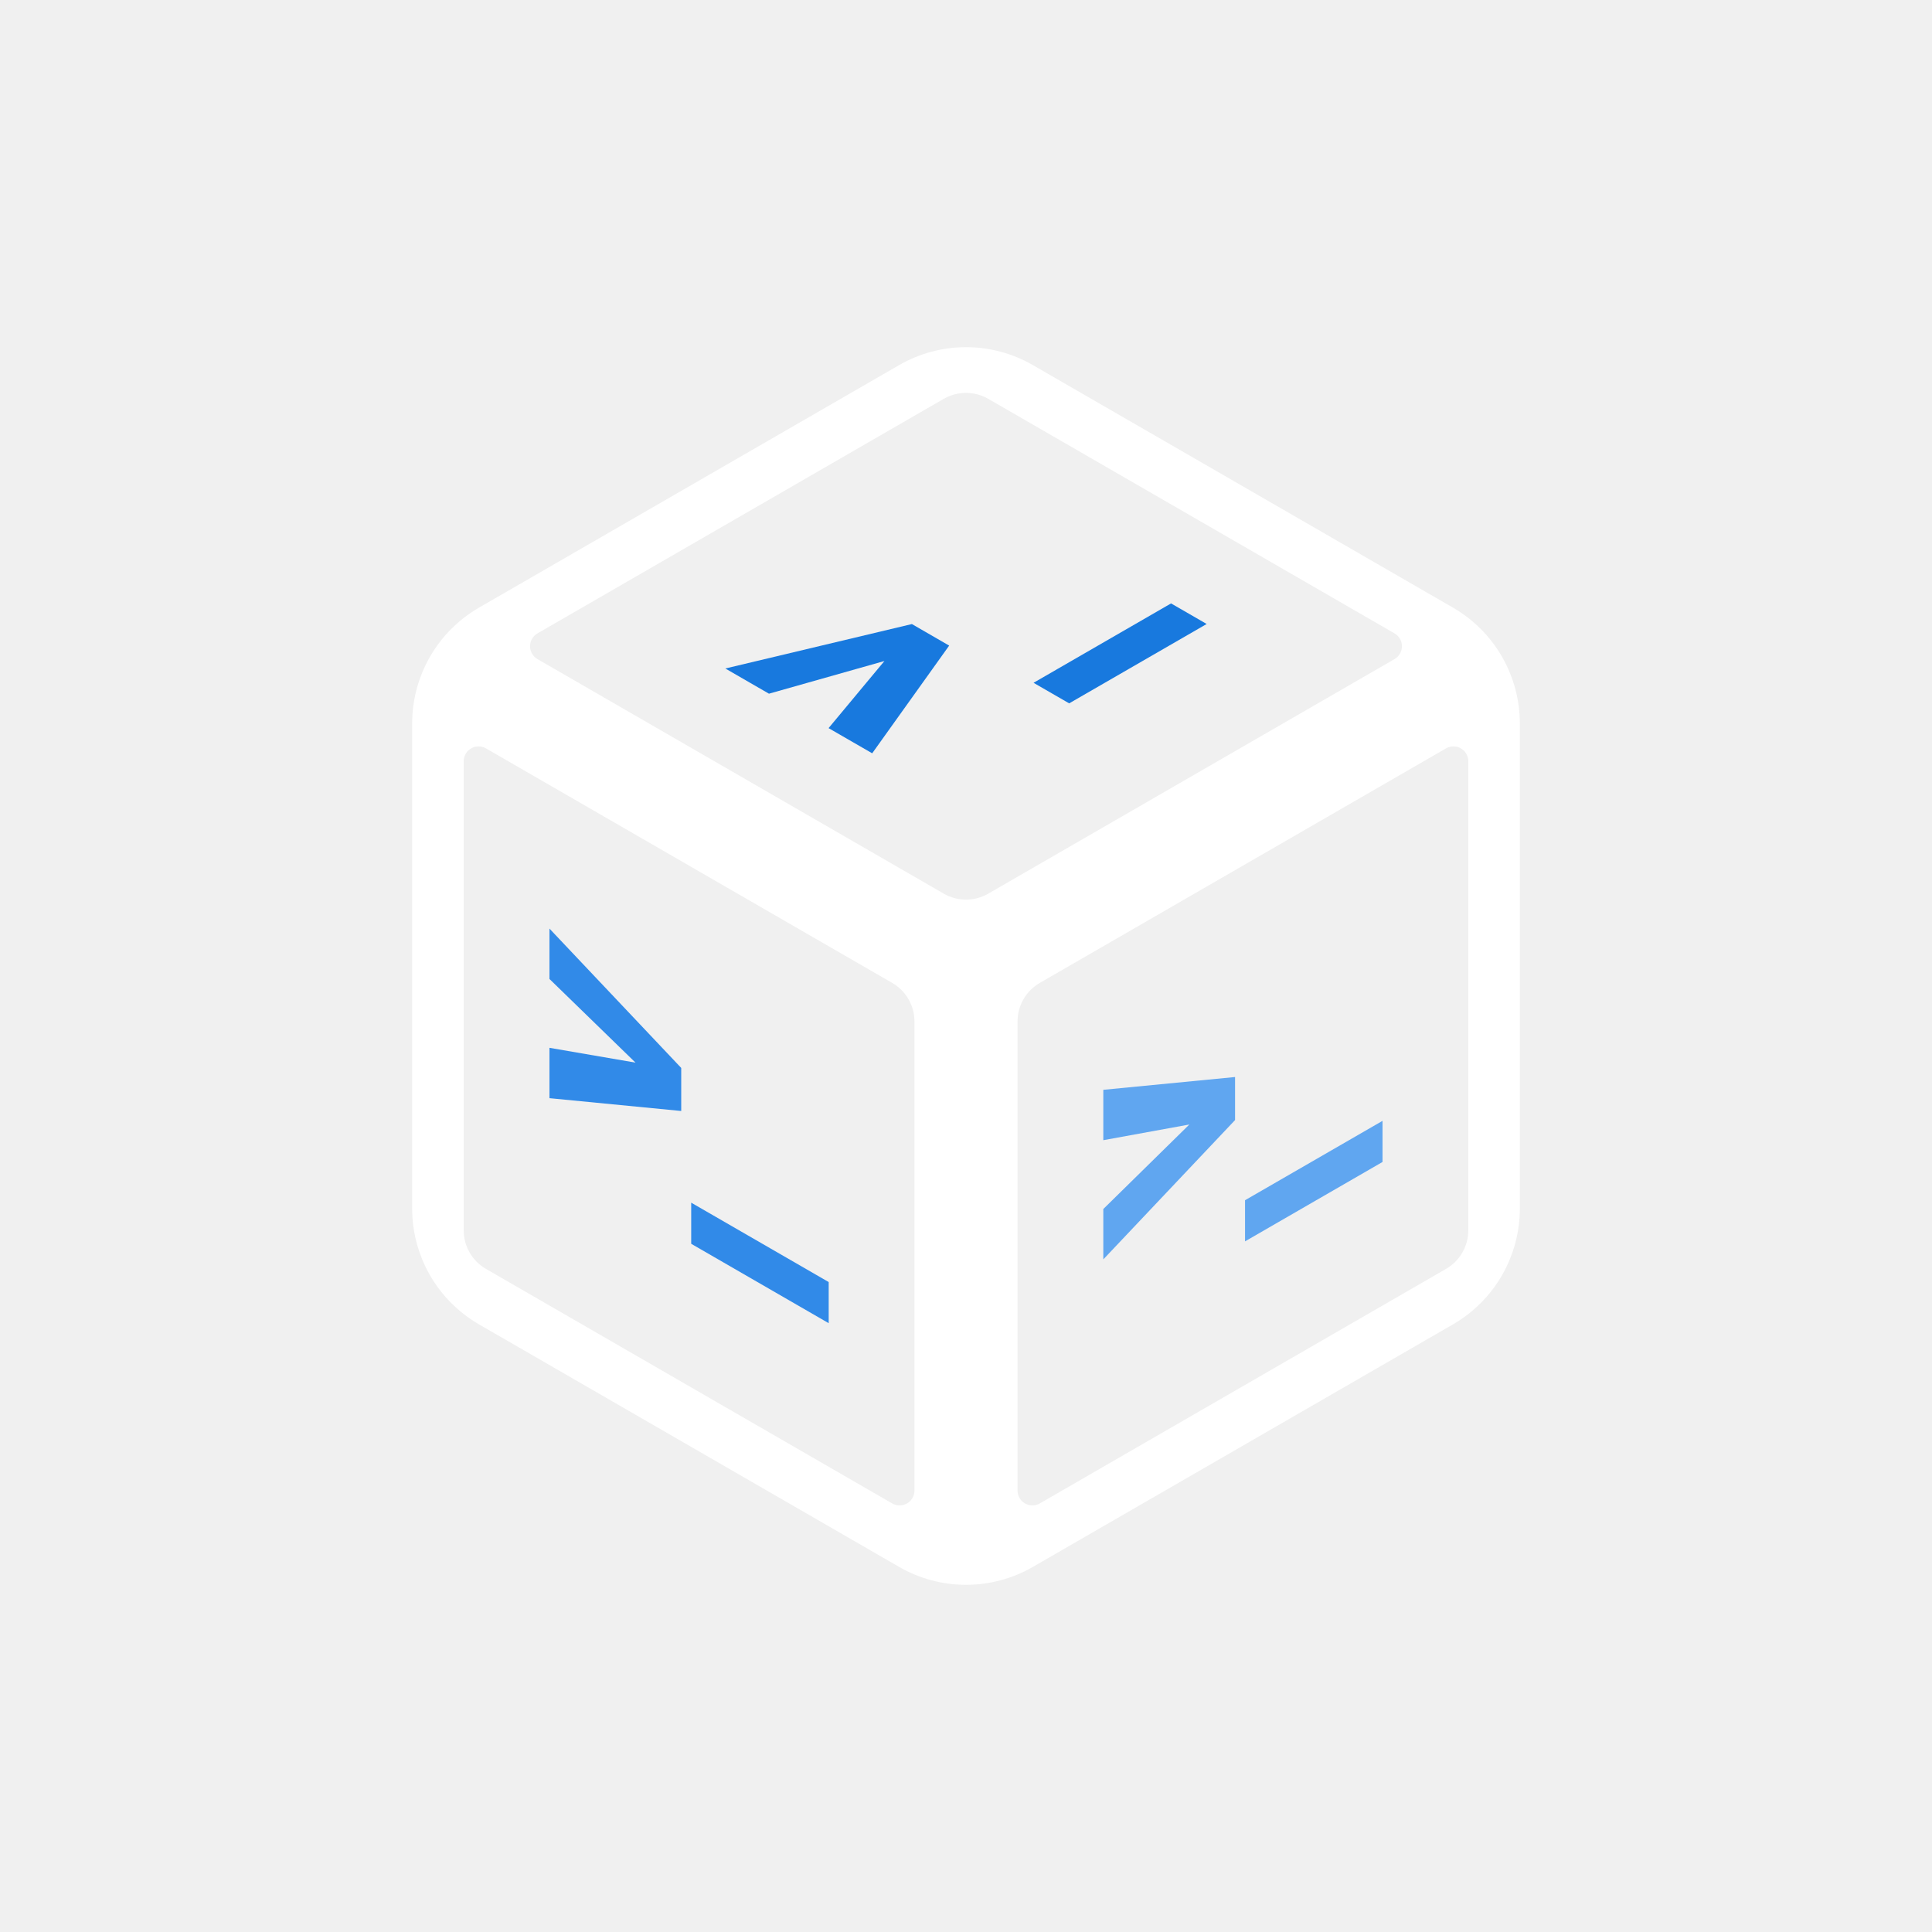
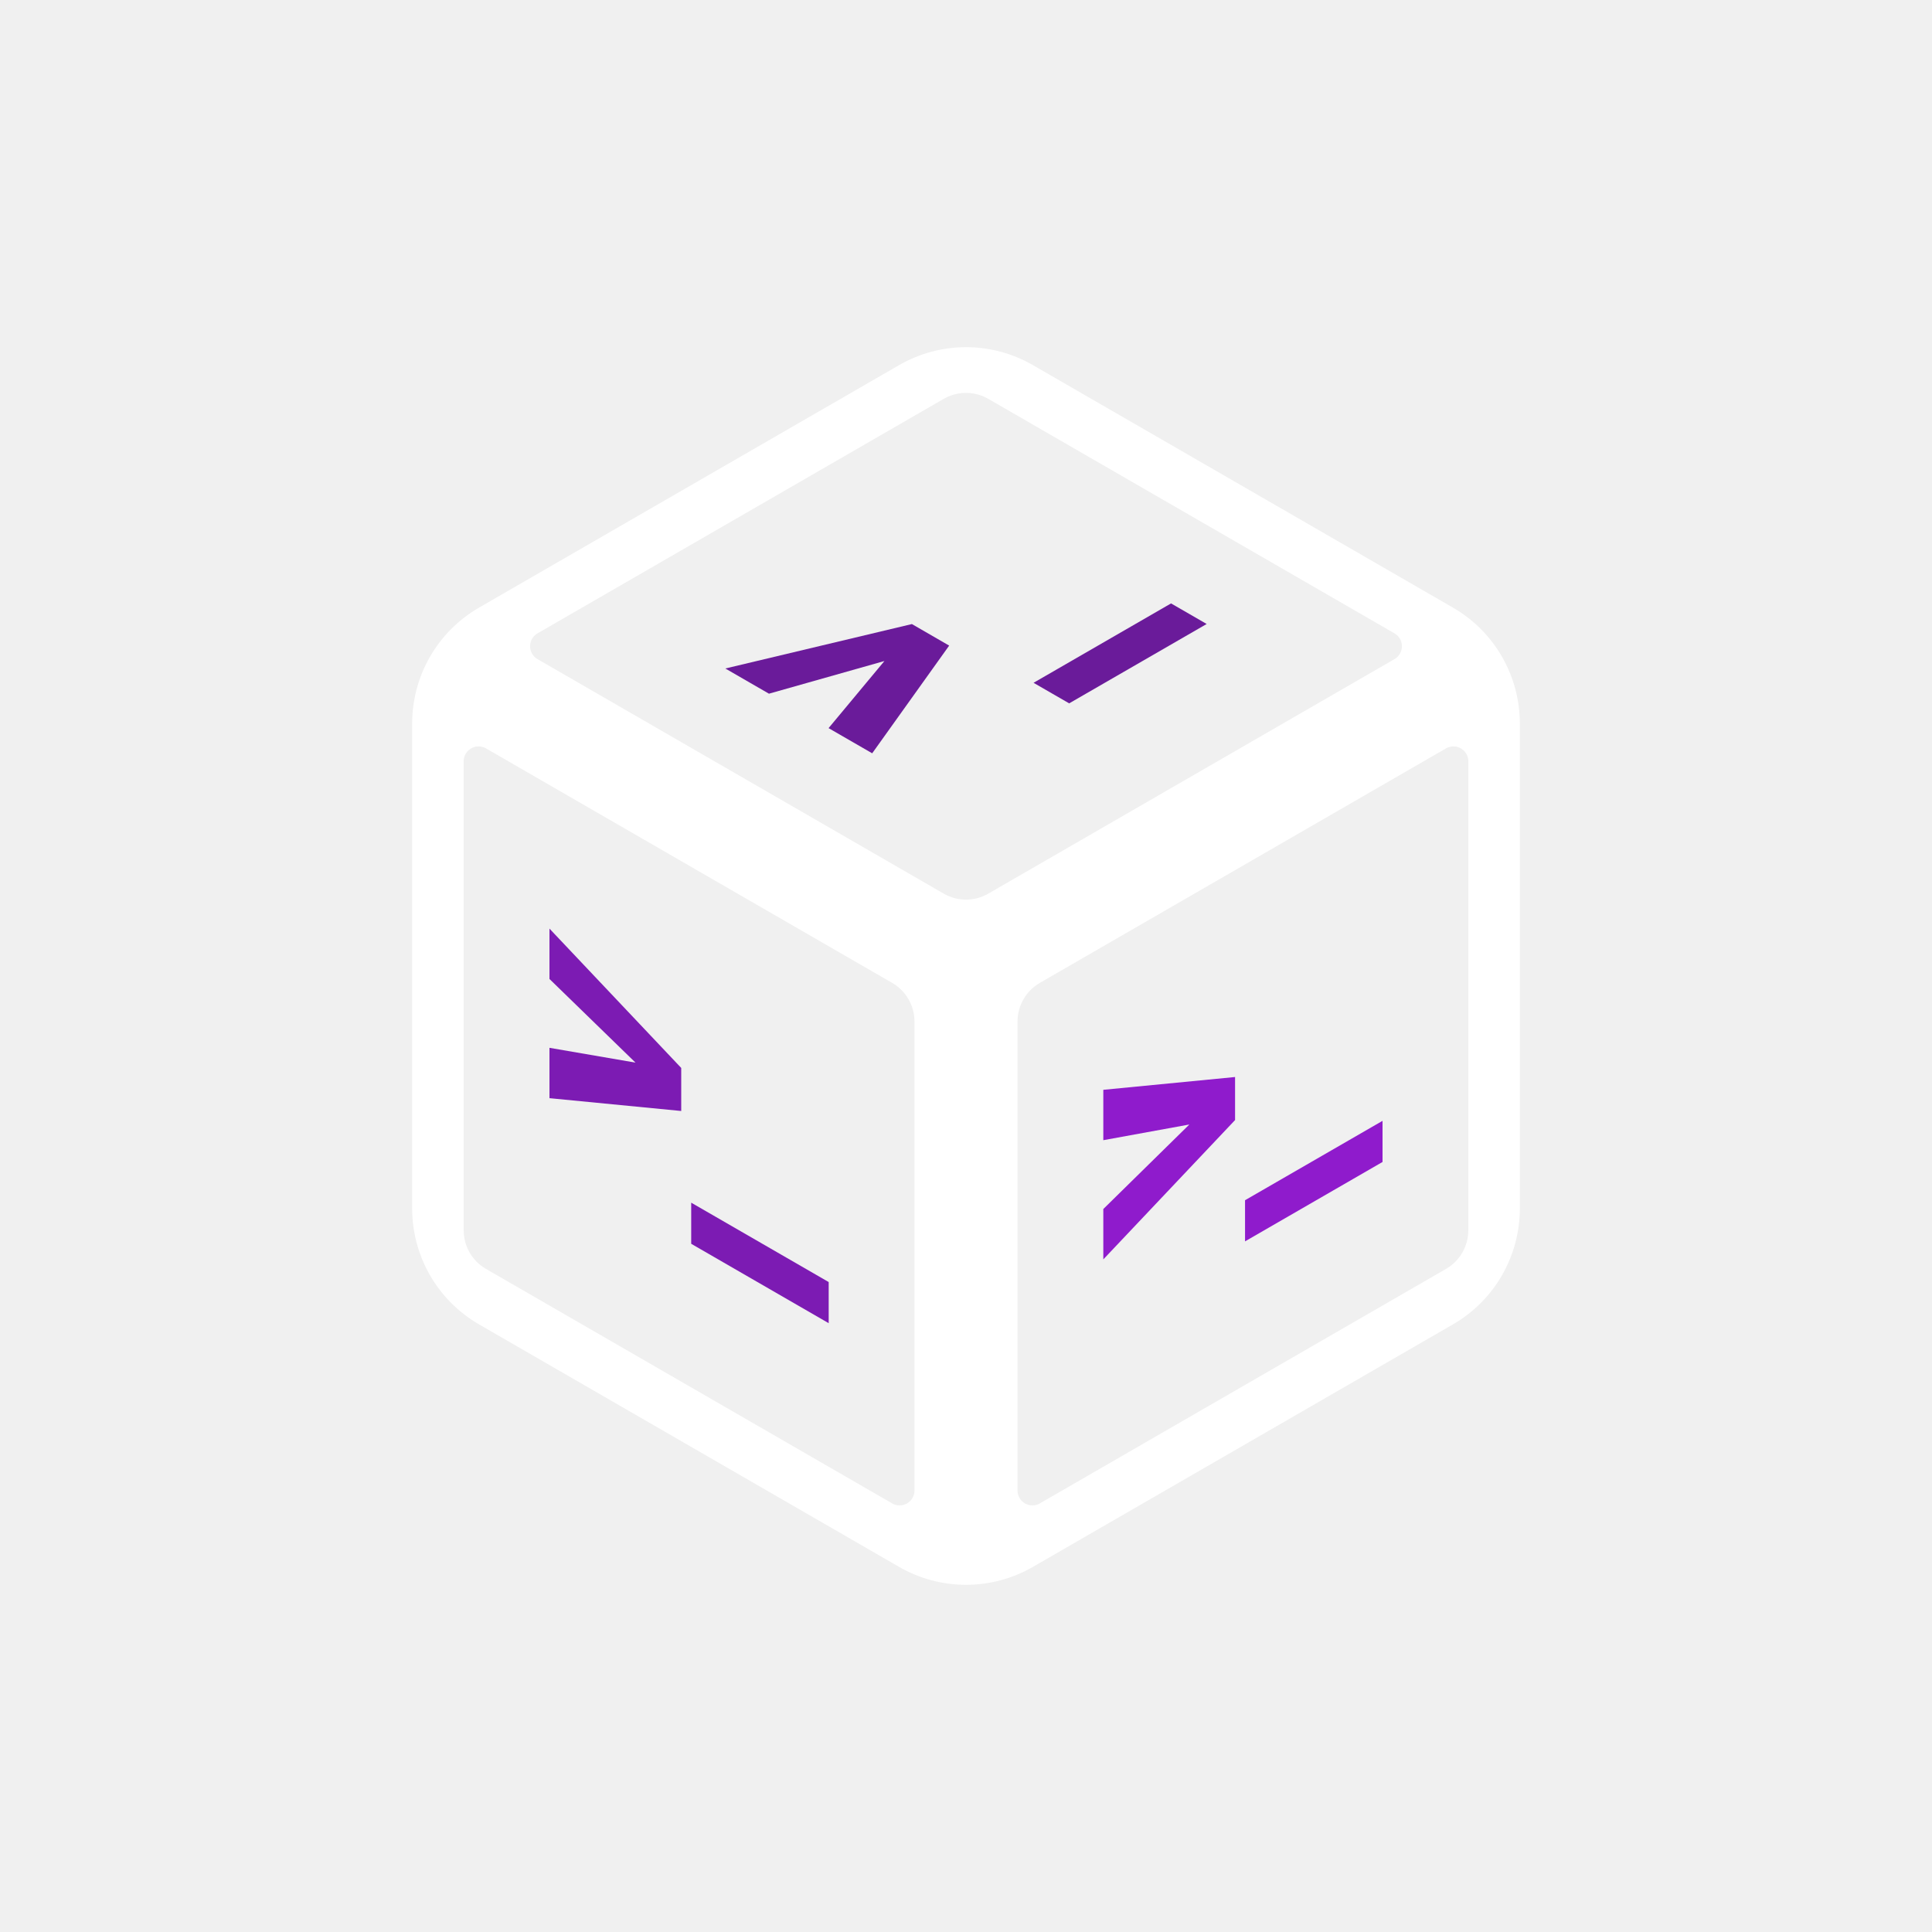
<svg xmlns="http://www.w3.org/2000/svg" width="300" height="300">
  <path d="M-132 51.781a10.392 10.392 0 0 0-5.195 1.393L-169.805 72A10.392 10.392 0 0 0-175 81v37.652a10.392 10.392 0 0 0 5.195 9l32.61 18.827a10.392 10.392 0 0 0 10.39 0l32.61-18.827a10.392 10.392 0 0 0 5.195-9V81a10.392 10.392 0 0 0-5.195-9l-32.61-18.826A10.392 10.392 0 0 0-132 51.78Zm-.602 3.6a3.464 3.464 0 0 1 2.334.412L-98.732 74a1.155 1.155 0 0 1 0 2l-31.536 18.207a3.464 3.464 0 0 1-3.464 0L-165.268 76a1.155 1.155 0 0 1 0-2l31.536-18.207a3.464 3.464 0 0 1 1.13-.412zm-37.443 27.412a1.155 1.155 0 0 1 .777.137l31.536 18.207a3.464 3.464 0 0 1 1.732 3v36.414a1.155 1.155 0 0 1-1.732 1l-31.536-18.207a3.464 3.464 0 0 1-1.732-3V83.93a1.155 1.155 0 0 1 .955-1.137zm76.09 0A1.155 1.155 0 0 1-93 83.93v36.414a3.464 3.464 0 0 1-1.732 3l-31.536 18.207a1.155 1.155 0 0 1-1.732-1v-36.414a3.464 3.464 0 0 1 1.732-3l31.536-18.207a1.155 1.155 0 0 1 .777-.137z" style="fill:#fff;fill-opacity:1;stroke-width:19.861;stroke-linecap:round;stroke-linejoin:round" transform="matrix(2 0 0 2 414 -49.652)" />
-   <g style="font-weight:700;font-size:24px;font-family:Heebo;-inkscape-font-specification:&quot;Heebo Bold&quot;;text-align:center;text-anchor:middle;white-space:pre;shape-inside:url(#rect2729);fill:#60a6f0;fill-opacity:1;stroke-width:12;stroke-linecap:round;stroke-linejoin:round" transform="matrix(2 0 0 2 292.629 -351.256)">
-     <path d="m-60.654 264.152 6.68-1.218-6.68 6.563v3.91l10.23-10.818v-3.342l-10.23.994zm21.679 1.691v-3.193l-10.675 6.163v3.194z" aria-label="&gt;_" style="fill:#60a6f0;fill-opacity:1" />
+   <g style="font-weight:700;font-size:24px;font-family:Heebo;-inkscape-font-specification:&quot;Heebo Bold&quot;;text-align:center;text-anchor:middle;white-space:pre;shape-inside:url(#rect2729);fill:#8f1bcc;fill-opacity:1;stroke-width:12;stroke-linecap:round;stroke-linejoin:round" transform="matrix(2 0 0 2 292.629 -351.256)">
+     <path d="m-60.654 264.152 6.68-1.218-6.68 6.563v3.91l10.23-10.818v-3.342l-10.23.994zm21.679 1.691v-3.193l-10.675 6.163v3.194z" aria-label="&gt;_" style="fill:#8f1bcc;fill-opacity:1" />
  </g>
-   <g style="font-weight:700;font-size:24px;font-family:Heebo;-inkscape-font-specification:&quot;Heebo Bold&quot;;text-align:center;text-anchor:middle;white-space:pre;shape-inside:url(#rect2729);fill:#318ae8;fill-opacity:1;stroke-width:12;stroke-linecap:round;stroke-linejoin:round" transform="matrix(2 0 0 2 206.629 -351.256)">
-     <path d="m-60.654 251.635 6.68 6.495-6.68-1.15v3.91l10.23.995v-3.342l-10.23-10.818Zm21.679 26.725v-3.194l-10.675-6.163v3.193z" aria-label="&gt;_" style="fill:#318ae8;fill-opacity:1" />
+   <g style="font-weight:700;font-size:24px;font-family:Heebo;-inkscape-font-specification:&quot;Heebo Bold&quot;;text-align:center;text-anchor:middle;white-space:pre;shape-inside:url(#rect2729);fill:#7c1bb3;fill-opacity:1;stroke-width:12;stroke-linecap:round;stroke-linejoin:round" transform="matrix(2 0 0 2 206.629 -351.256)">
+     <path d="m-60.654 251.635 6.68 6.495-6.68-1.15v3.91l10.23.995v-3.342l-10.23-10.818Zm21.679 26.725v-3.194l-10.675-6.163v3.193z" aria-label="&gt;_" style="fill:#7c1bb3;fill-opacity:1" />
  </g>
-   <g style="font-weight:700;font-size:24px;font-family:Heebo;-inkscape-font-specification:&quot;Heebo Bold&quot;;text-align:center;text-anchor:middle;white-space:pre;shape-inside:url(#rect2729);fill:#1879de;fill-opacity:1;stroke-width:12;stroke-linecap:round;stroke-linejoin:round" transform="matrix(2 0 0 2 249.629 -425.736)">
-     <path d="m-65.113 266.726 8.965-2.537-4.336 5.21 3.386 1.955 5.977-8.362-2.895-1.672-14.484 3.45zm33.984-5.412-2.766-1.597-10.675 6.163 2.765 1.597z" aria-label="&gt;_" style="fill:#1879de;fill-opacity:1" />
+   <g style="font-weight:700;font-size:24px;font-family:Heebo;-inkscape-font-specification:&quot;Heebo Bold&quot;;text-align:center;text-anchor:middle;white-space:pre;shape-inside:url(#rect2729);fill:#6a1b9a;fill-opacity:1;stroke-width:12;stroke-linecap:round;stroke-linejoin:round" transform="matrix(2 0 0 2 249.629 -425.736)">
+     <path d="m-65.113 266.726 8.965-2.537-4.336 5.21 3.386 1.955 5.977-8.362-2.895-1.672-14.484 3.45zm33.984-5.412-2.766-1.597-10.675 6.163 2.765 1.597z" aria-label="&gt;_" style="fill:#6a1b9a;fill-opacity:1" />
  </g>
</svg>
